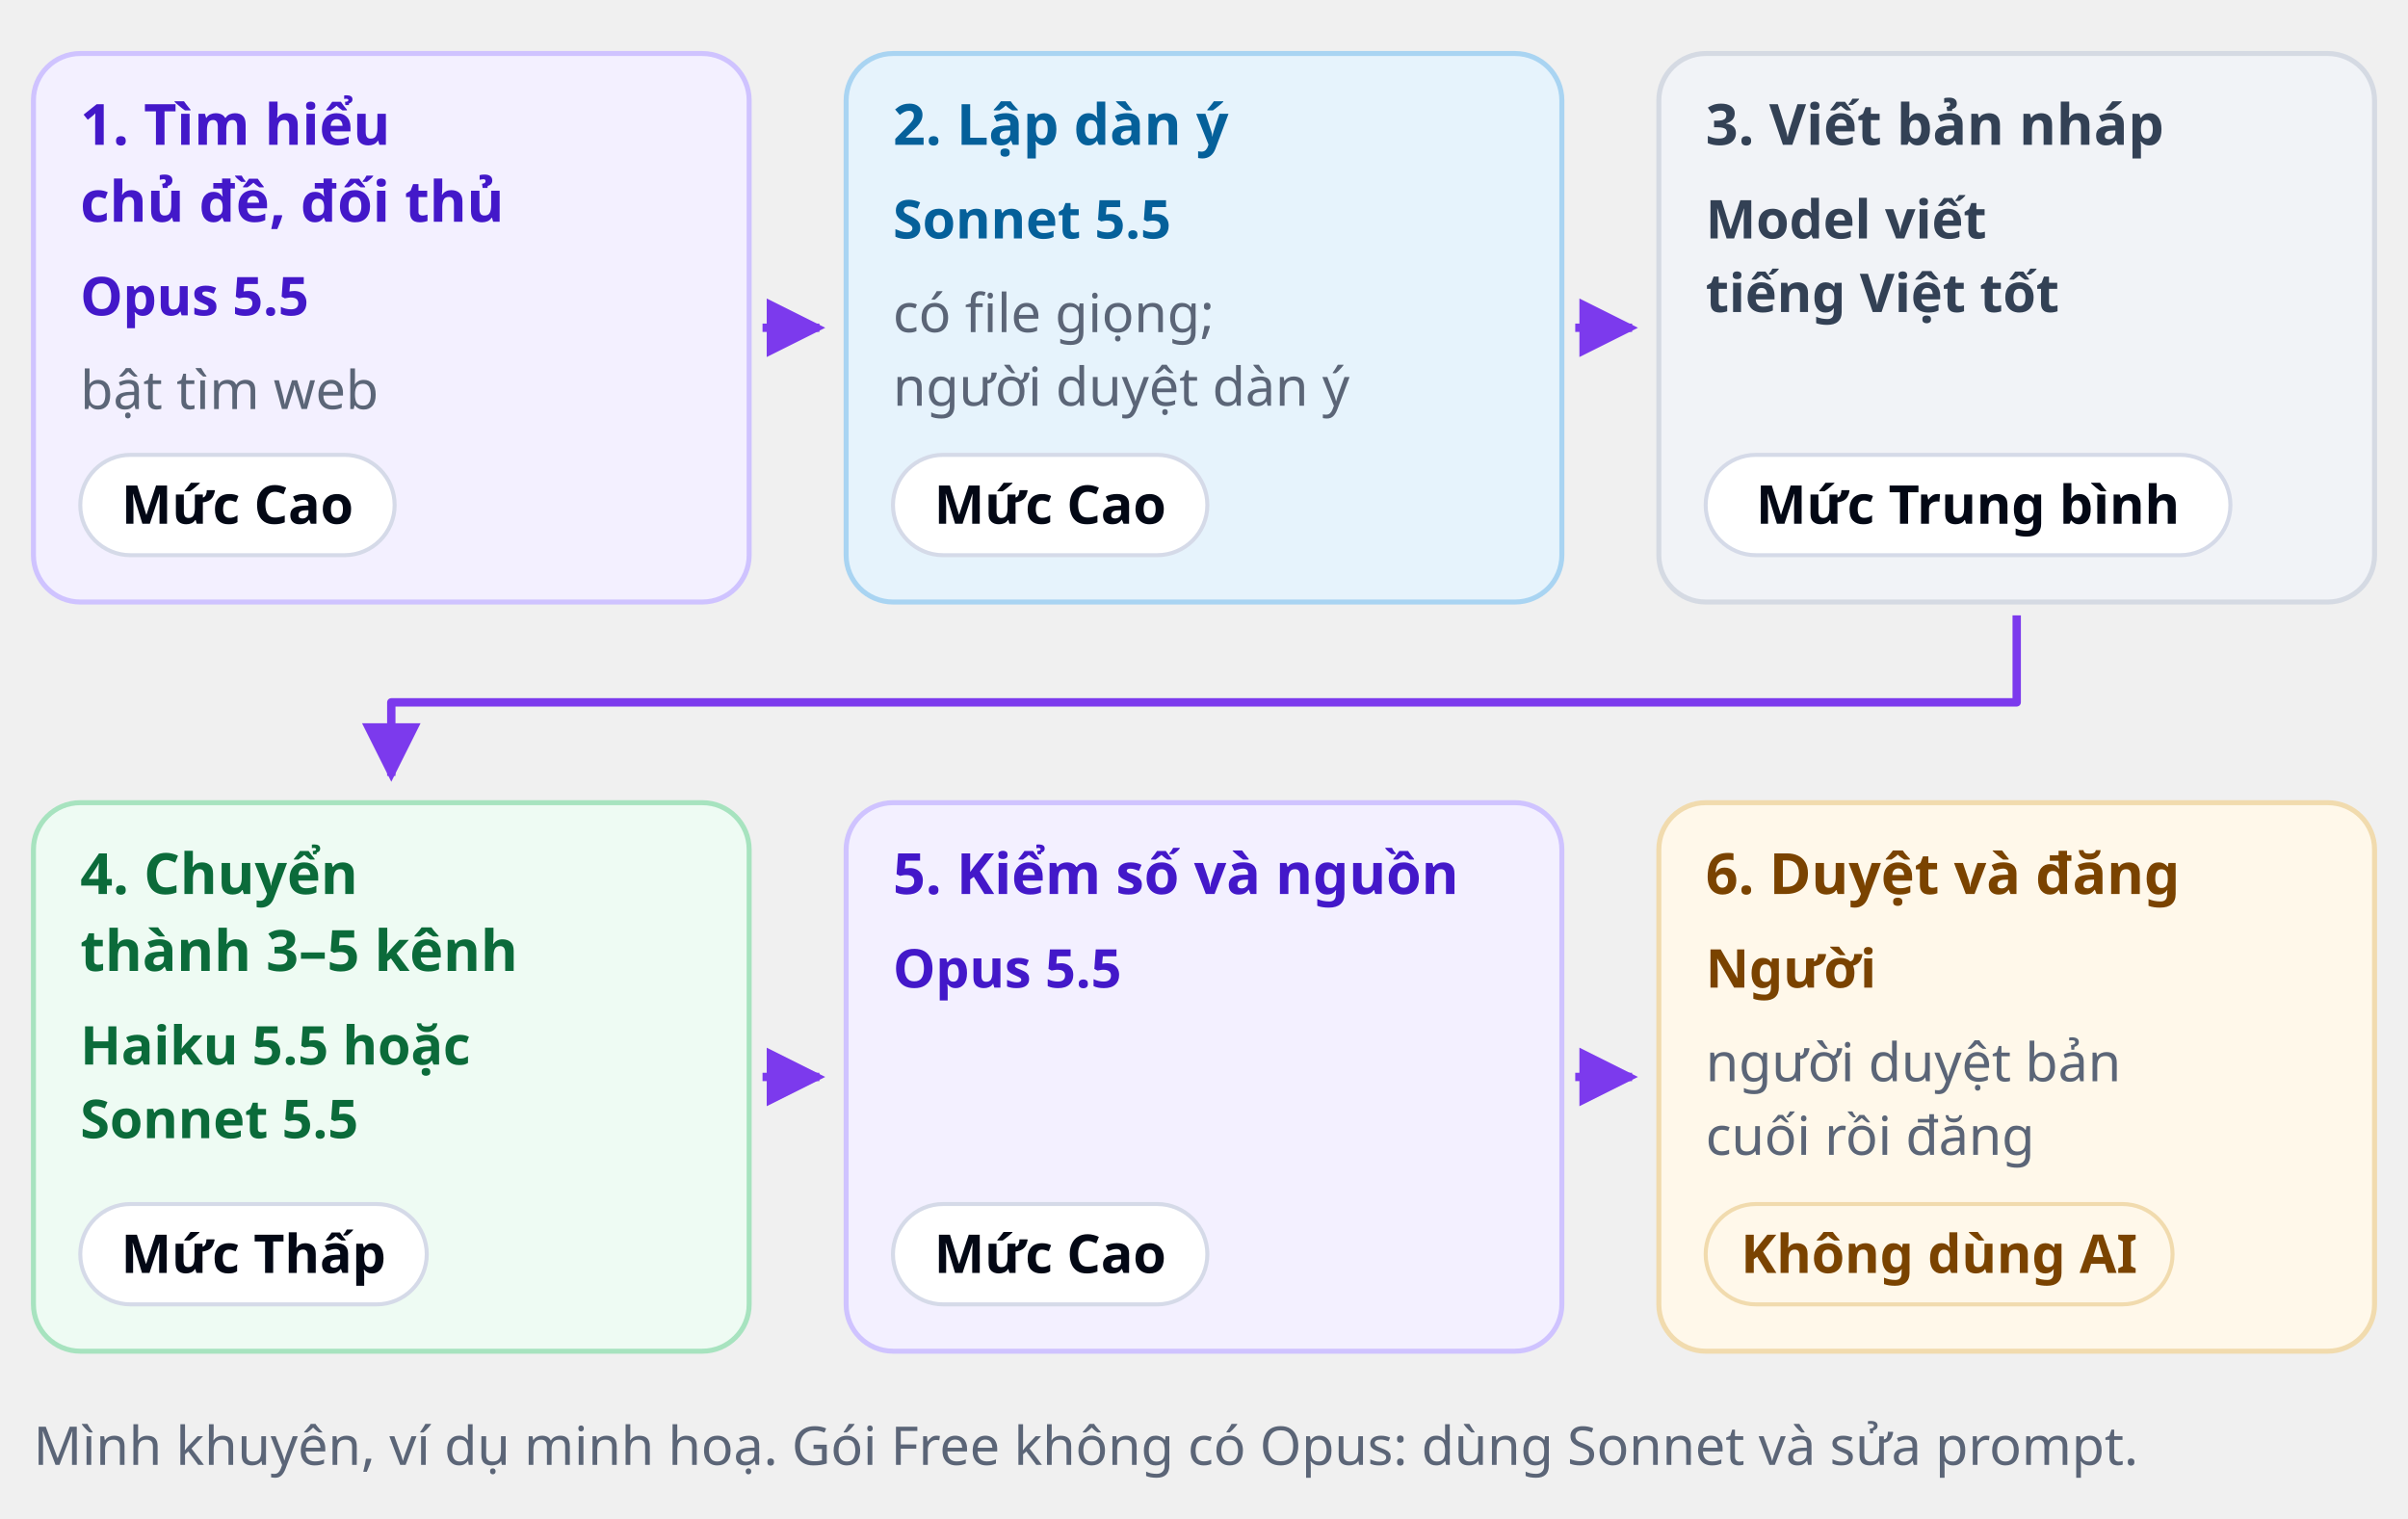
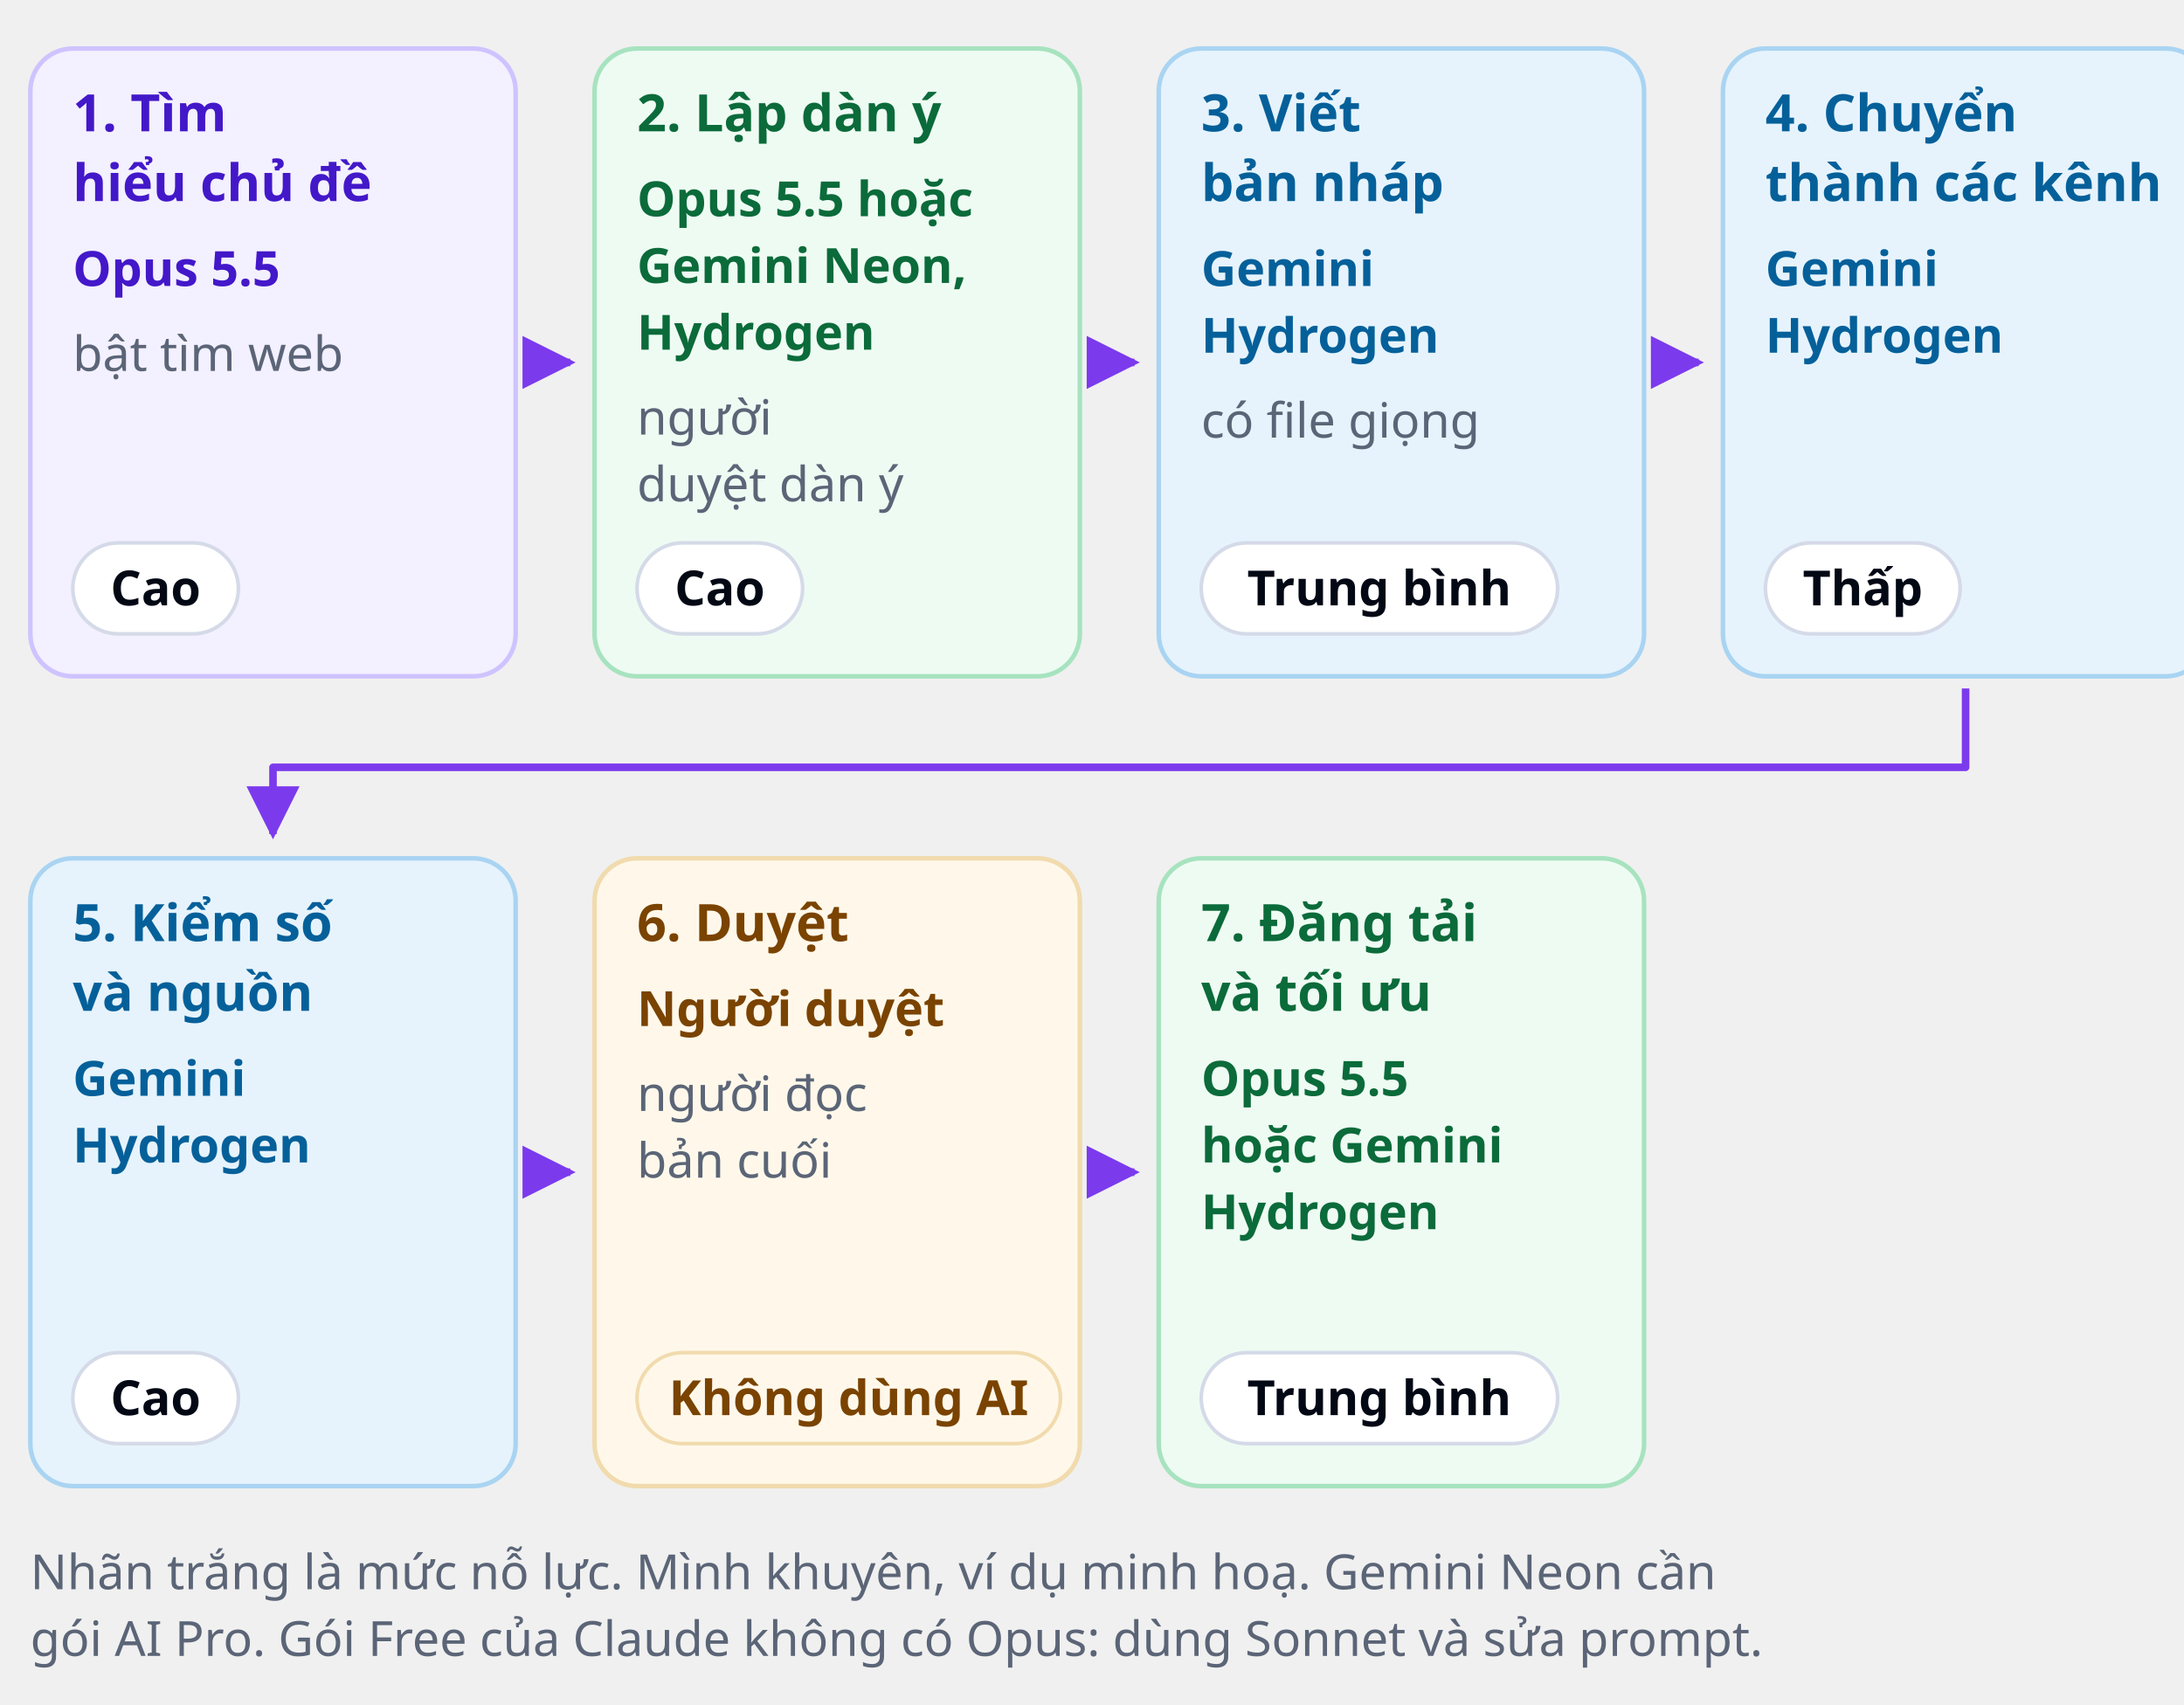
- <svg xmlns="http://www.w3.org/2000/svg" class="sd sd-c" viewBox="0 0 720 454" role="img" aria-label="Quy trình bài đăng đa kênh 6 bước: mỗi bước một model và một nhãn mức nỗ lực; bước cuối là người duyệt">
+ <svg xmlns="http://www.w3.org/2000/svg" class="sd sd-c" viewBox="0 0 720 562" role="img" aria-label="Quy trình bài đăng đa kênh 7 bước: mỗi bước một model và một nhãn mức nỗ lực; bước 6 là người duyệt">
  <defs>
    <linearGradient id="m03b5a1cg" x1="0" x2="1">
      <stop offset="0" stop-color="#B23BF0" />
      <stop offset=".45" stop-color="#7C5CF7" />
      <stop offset="1" stop-color="#3B82F6" />
    </linearGradient>
    <marker id="m03b5a1ca" viewBox="0 0 10 10" refX="9" refY="5" markerWidth="7" markerHeight="7" orient="auto-start-reverse">
      <path d="M0,0 L10,5 L0,10 z" fill="#7C3AED" />
    </marker>
  </defs>
-   <rect x="10" y="16" width="214" height="164" rx="14" fill="#F3F0FF" stroke="#CFC3FF" stroke-width="1.5" />
-   <text x="24" y="43.3" font-family="Be Vietnam Pro, system-ui, sans-serif" font-size="17" font-weight="800" fill="#4318C9" text-anchor="start">1. Tìm hiểu</text>
-   <text x="24" y="66.3" font-family="Be Vietnam Pro, system-ui, sans-serif" font-size="17" font-weight="800" fill="#4318C9" text-anchor="start">chủ đề, đối thủ</text>
+   <rect x="10" y="16" width="160" height="207" rx="14" fill="#F3F0FF" stroke="#CFC3FF" stroke-width="1.5" />
+   <text x="24" y="43.3" font-family="Be Vietnam Pro, system-ui, sans-serif" font-size="17" font-weight="800" fill="#4318C9" text-anchor="start">1. Tìm</text>
+   <text x="24" y="66.3" font-family="Be Vietnam Pro, system-ui, sans-serif" font-size="17" font-weight="800" fill="#4318C9" text-anchor="start">hiểu chủ đề</text>
  <text x="24" y="94.3" font-family="Be Vietnam Pro, system-ui, sans-serif" font-size="16" font-weight="700" fill="#4318C9" text-anchor="start">Opus 5.5</text>
  <text x="24" y="122.3" font-family="Be Vietnam Pro, system-ui, sans-serif" font-size="16" font-weight="400" fill="#5B6577" text-anchor="start">bật tìm web</text>
-   <rect x="24" y="136" width="94.0" height="30" rx="15.0" fill="#FFFFFF" stroke="#D5DAE8" stroke-width="1.2" />
-   <text x="71.0" y="156.6" font-family="Be Vietnam Pro, system-ui, sans-serif" font-size="16" font-weight="700" fill="#030815" text-anchor="middle">Mức Cao</text>
-   <rect x="253" y="16" width="214" height="164" rx="14" fill="#E6F3FC" stroke="#A9D4F2" stroke-width="1.5" />
-   <text x="267" y="43.3" font-family="Be Vietnam Pro, system-ui, sans-serif" font-size="17" font-weight="800" fill="#05609A" text-anchor="start">2. Lập dàn ý</text>
-   <text x="267" y="71.3" font-family="Be Vietnam Pro, system-ui, sans-serif" font-size="16" font-weight="700" fill="#05609A" text-anchor="start">Sonnet 5.5</text>
-   <text x="267" y="99.3" font-family="Be Vietnam Pro, system-ui, sans-serif" font-size="16" font-weight="400" fill="#5B6577" text-anchor="start">có file giọng;</text>
-   <text x="267" y="121.3" font-family="Be Vietnam Pro, system-ui, sans-serif" font-size="16" font-weight="400" fill="#5B6577" text-anchor="start">người duyệt dàn ý</text>
-   <rect x="267" y="136" width="94.0" height="30" rx="15.0" fill="#FFFFFF" stroke="#D5DAE8" stroke-width="1.2" />
-   <text x="314.0" y="156.6" font-family="Be Vietnam Pro, system-ui, sans-serif" font-size="16" font-weight="700" fill="#030815" text-anchor="middle">Mức Cao</text>
-   <rect x="496" y="16" width="214" height="164" rx="14" fill="#F1F3F7" stroke="#D5DAE3" stroke-width="1.5" />
-   <text x="510" y="43.3" font-family="Be Vietnam Pro, system-ui, sans-serif" font-size="17" font-weight="800" fill="#334155" text-anchor="start">3. Viết bản nháp</text>
-   <text x="510" y="71.3" font-family="Be Vietnam Pro, system-ui, sans-serif" font-size="16" font-weight="700" fill="#334155" text-anchor="start">Model viết</text>
-   <text x="510" y="93.3" font-family="Be Vietnam Pro, system-ui, sans-serif" font-size="16" font-weight="700" fill="#334155" text-anchor="start">tiếng Việt tốt</text>
-   <rect x="510" y="136" width="156.9" height="30" rx="15.0" fill="#FFFFFF" stroke="#D5DAE8" stroke-width="1.2" />
-   <text x="588.4" y="156.6" font-family="Be Vietnam Pro, system-ui, sans-serif" font-size="16" font-weight="700" fill="#030815" text-anchor="middle">Mức Trung bình</text>
-   <rect x="10" y="240" width="214" height="164" rx="14" fill="#EEFBF3" stroke="#A7E3BF" stroke-width="1.5" />
-   <text x="24" y="267.3" font-family="Be Vietnam Pro, system-ui, sans-serif" font-size="17" font-weight="800" fill="#0B6B3A" text-anchor="start">4. Chuyển</text>
-   <text x="24" y="290.3" font-family="Be Vietnam Pro, system-ui, sans-serif" font-size="17" font-weight="800" fill="#0B6B3A" text-anchor="start">thành 3–5 kênh</text>
-   <text x="24" y="318.3" font-family="Be Vietnam Pro, system-ui, sans-serif" font-size="16" font-weight="700" fill="#0B6B3A" text-anchor="start">Haiku 5.5 hoặc</text>
-   <text x="24" y="340.3" font-family="Be Vietnam Pro, system-ui, sans-serif" font-size="16" font-weight="700" fill="#0B6B3A" text-anchor="start">Sonnet 5.5</text>
-   <rect x="24" y="360" width="103.6" height="30" rx="15.0" fill="#FFFFFF" stroke="#D5DAE8" stroke-width="1.2" />
-   <text x="75.8" y="380.6" font-family="Be Vietnam Pro, system-ui, sans-serif" font-size="16" font-weight="700" fill="#030815" text-anchor="middle">Mức Thấp</text>
-   <rect x="253" y="240" width="214" height="164" rx="14" fill="#F3F0FF" stroke="#CFC3FF" stroke-width="1.5" />
-   <text x="267" y="267.3" font-family="Be Vietnam Pro, system-ui, sans-serif" font-size="17" font-weight="800" fill="#4318C9" text-anchor="start">5. Kiểm số và nguồn</text>
-   <text x="267" y="295.3" font-family="Be Vietnam Pro, system-ui, sans-serif" font-size="16" font-weight="700" fill="#4318C9" text-anchor="start">Opus 5.5</text>
-   <rect x="267" y="360" width="94.0" height="30" rx="15.0" fill="#FFFFFF" stroke="#D5DAE8" stroke-width="1.2" />
-   <text x="314.0" y="380.6" font-family="Be Vietnam Pro, system-ui, sans-serif" font-size="16" font-weight="700" fill="#030815" text-anchor="middle">Mức Cao</text>
-   <rect x="496" y="240" width="214" height="164" rx="14" fill="#FFF8EA" stroke="#F1DBAE" stroke-width="1.5" />
-   <text x="510" y="267.3" font-family="Be Vietnam Pro, system-ui, sans-serif" font-size="17" font-weight="800" fill="#7A4300" text-anchor="start">6. Duyệt và đăng</text>
-   <text x="510" y="295.3" font-family="Be Vietnam Pro, system-ui, sans-serif" font-size="16" font-weight="700" fill="#7A4300" text-anchor="start">Người</text>
-   <text x="510" y="323.3" font-family="Be Vietnam Pro, system-ui, sans-serif" font-size="16" font-weight="400" fill="#5B6577" text-anchor="start">người duyệt bản</text>
-   <text x="510" y="345.3" font-family="Be Vietnam Pro, system-ui, sans-serif" font-size="16" font-weight="400" fill="#5B6577" text-anchor="start">cuối rồi đăng</text>
-   <rect x="510" y="360" width="139.6" height="30" rx="15.0" fill="#FFF8EA" stroke="#F1DBAE" stroke-width="1.2" />
-   <text x="579.8" y="380.6" font-family="Be Vietnam Pro, system-ui, sans-serif" font-size="16" font-weight="700" fill="#7A4300" text-anchor="middle">Không dùng AI</text>
-   <path d="M228.0,98.0 L245.0,98.0" fill="none" stroke="#7C3AED" stroke-width="2.5" stroke-linejoin="round" marker-end="url(#m03b5a1ca)" />
-   <path d="M471.0,98.0 L488.0,98.0" fill="none" stroke="#7C3AED" stroke-width="2.5" stroke-linejoin="round" marker-end="url(#m03b5a1ca)" />
-   <path d="M603.0,184.0 L603.0,210.0 L117.0,210.0 L117.0,232.0" fill="none" stroke="#7C3AED" stroke-width="2.5" stroke-linejoin="round" marker-end="url(#m03b5a1ca)" />
-   <path d="M228.0,322.0 L245.0,322.0" fill="none" stroke="#7C3AED" stroke-width="2.5" stroke-linejoin="round" marker-end="url(#m03b5a1ca)" />
-   <path d="M471.0,322.0 L488.0,322.0" fill="none" stroke="#7C3AED" stroke-width="2.5" stroke-linejoin="round" marker-end="url(#m03b5a1ca)" />
-   <text x="10" y="438" font-family="Be Vietnam Pro, system-ui, sans-serif" font-size="16" font-weight="400" fill="#5B6577" text-anchor="start">Mình khuyên, ví dụ minh hoạ. Gói Free không có Opus: dùng Sonnet và sửa prompt.</text>
+   <rect x="24" y="179" width="54.6" height="30" rx="15.0" fill="#FFFFFF" stroke="#D5DAE8" stroke-width="1.2" />
+   <text x="51.3" y="199.6" font-family="Be Vietnam Pro, system-ui, sans-serif" font-size="16" font-weight="700" fill="#030815" text-anchor="middle">Cao</text>
+   <rect x="196" y="16" width="160" height="207" rx="14" fill="#EEFBF3" stroke="#A7E3BF" stroke-width="1.5" />
+   <text x="210" y="43.3" font-family="Be Vietnam Pro, system-ui, sans-serif" font-size="17" font-weight="800" fill="#0B6B3A" text-anchor="start">2. Lập dàn ý</text>
+   <text x="210" y="71.3" font-family="Be Vietnam Pro, system-ui, sans-serif" font-size="16" font-weight="700" fill="#0B6B3A" text-anchor="start">Opus 5.5 hoặc</text>
+   <text x="210" y="93.3" font-family="Be Vietnam Pro, system-ui, sans-serif" font-size="16" font-weight="700" fill="#0B6B3A" text-anchor="start">Gemini Neon,</text>
+   <text x="210" y="115.3" font-family="Be Vietnam Pro, system-ui, sans-serif" font-size="16" font-weight="700" fill="#0B6B3A" text-anchor="start">Hydrogen</text>
+   <text x="210" y="143.3" font-family="Be Vietnam Pro, system-ui, sans-serif" font-size="16" font-weight="400" fill="#5B6577" text-anchor="start">người</text>
+   <text x="210" y="165.3" font-family="Be Vietnam Pro, system-ui, sans-serif" font-size="16" font-weight="400" fill="#5B6577" text-anchor="start">duyệt dàn ý</text>
+   <rect x="210" y="179" width="54.6" height="30" rx="15.0" fill="#FFFFFF" stroke="#D5DAE8" stroke-width="1.2" />
+   <text x="237.3" y="199.6" font-family="Be Vietnam Pro, system-ui, sans-serif" font-size="16" font-weight="700" fill="#030815" text-anchor="middle">Cao</text>
+   <rect x="382" y="16" width="160" height="207" rx="14" fill="#E6F3FC" stroke="#A9D4F2" stroke-width="1.5" />
+   <text x="396" y="43.3" font-family="Be Vietnam Pro, system-ui, sans-serif" font-size="17" font-weight="800" fill="#05609A" text-anchor="start">3. Viết</text>
+   <text x="396" y="66.3" font-family="Be Vietnam Pro, system-ui, sans-serif" font-size="17" font-weight="800" fill="#05609A" text-anchor="start">bản nháp</text>
+   <text x="396" y="94.3" font-family="Be Vietnam Pro, system-ui, sans-serif" font-size="16" font-weight="700" fill="#05609A" text-anchor="start">Gemini</text>
+   <text x="396" y="116.3" font-family="Be Vietnam Pro, system-ui, sans-serif" font-size="16" font-weight="700" fill="#05609A" text-anchor="start">Hydrogen</text>
+   <text x="396" y="144.3" font-family="Be Vietnam Pro, system-ui, sans-serif" font-size="16" font-weight="400" fill="#5B6577" text-anchor="start">có file giọng</text>
+   <rect x="396" y="179" width="117.5" height="30" rx="15.0" fill="#FFFFFF" stroke="#D5DAE8" stroke-width="1.2" />
+   <text x="454.7" y="199.6" font-family="Be Vietnam Pro, system-ui, sans-serif" font-size="16" font-weight="700" fill="#030815" text-anchor="middle">Trung bình</text>
+   <rect x="568" y="16" width="160" height="207" rx="14" fill="#E6F3FC" stroke="#A9D4F2" stroke-width="1.5" />
+   <text x="582" y="43.3" font-family="Be Vietnam Pro, system-ui, sans-serif" font-size="17" font-weight="800" fill="#05609A" text-anchor="start">4. Chuyển</text>
+   <text x="582" y="66.3" font-family="Be Vietnam Pro, system-ui, sans-serif" font-size="17" font-weight="800" fill="#05609A" text-anchor="start">thành các kênh</text>
+   <text x="582" y="94.3" font-family="Be Vietnam Pro, system-ui, sans-serif" font-size="16" font-weight="700" fill="#05609A" text-anchor="start">Gemini</text>
+   <text x="582" y="116.3" font-family="Be Vietnam Pro, system-ui, sans-serif" font-size="16" font-weight="700" fill="#05609A" text-anchor="start">Hydrogen</text>
+   <rect x="582" y="179" width="64.2" height="30" rx="15.0" fill="#FFFFFF" stroke="#D5DAE8" stroke-width="1.2" />
+   <text x="614.1" y="199.6" font-family="Be Vietnam Pro, system-ui, sans-serif" font-size="16" font-weight="700" fill="#030815" text-anchor="middle">Thấp</text>
+   <rect x="10" y="283" width="160" height="207" rx="14" fill="#E6F3FC" stroke="#A9D4F2" stroke-width="1.5" />
+   <text x="24" y="310.3" font-family="Be Vietnam Pro, system-ui, sans-serif" font-size="17" font-weight="800" fill="#05609A" text-anchor="start">5. Kiểm số</text>
+   <text x="24" y="333.3" font-family="Be Vietnam Pro, system-ui, sans-serif" font-size="17" font-weight="800" fill="#05609A" text-anchor="start">và nguồn</text>
+   <text x="24" y="361.3" font-family="Be Vietnam Pro, system-ui, sans-serif" font-size="16" font-weight="700" fill="#05609A" text-anchor="start">Gemini</text>
+   <text x="24" y="383.3" font-family="Be Vietnam Pro, system-ui, sans-serif" font-size="16" font-weight="700" fill="#05609A" text-anchor="start">Hydrogen</text>
+   <rect x="24" y="446" width="54.6" height="30" rx="15.0" fill="#FFFFFF" stroke="#D5DAE8" stroke-width="1.2" />
+   <text x="51.3" y="466.6" font-family="Be Vietnam Pro, system-ui, sans-serif" font-size="16" font-weight="700" fill="#030815" text-anchor="middle">Cao</text>
+   <rect x="196" y="283" width="160" height="207" rx="14" fill="#FFF8EA" stroke="#F1DBAE" stroke-width="1.5" />
+   <text x="210" y="310.3" font-family="Be Vietnam Pro, system-ui, sans-serif" font-size="17" font-weight="800" fill="#7A4300" text-anchor="start">6. Duyệt</text>
+   <text x="210" y="338.3" font-family="Be Vietnam Pro, system-ui, sans-serif" font-size="16" font-weight="700" fill="#7A4300" text-anchor="start">Người duyệt</text>
+   <text x="210" y="366.3" font-family="Be Vietnam Pro, system-ui, sans-serif" font-size="16" font-weight="400" fill="#5B6577" text-anchor="start">người đọc</text>
+   <text x="210" y="388.3" font-family="Be Vietnam Pro, system-ui, sans-serif" font-size="16" font-weight="400" fill="#5B6577" text-anchor="start">bản cuối</text>
+   <rect x="210" y="446" width="139.6" height="30" rx="15.0" fill="#FFF8EA" stroke="#F1DBAE" stroke-width="1.2" />
+   <text x="279.8" y="466.6" font-family="Be Vietnam Pro, system-ui, sans-serif" font-size="16" font-weight="700" fill="#7A4300" text-anchor="middle">Không dùng AI</text>
+   <rect x="382" y="283" width="160" height="207" rx="14" fill="#EEFBF3" stroke="#A7E3BF" stroke-width="1.5" />
+   <text x="396" y="310.3" font-family="Be Vietnam Pro, system-ui, sans-serif" font-size="17" font-weight="800" fill="#0B6B3A" text-anchor="start">7. Đăng tải</text>
+   <text x="396" y="333.3" font-family="Be Vietnam Pro, system-ui, sans-serif" font-size="17" font-weight="800" fill="#0B6B3A" text-anchor="start">và tối ưu</text>
+   <text x="396" y="361.3" font-family="Be Vietnam Pro, system-ui, sans-serif" font-size="16" font-weight="700" fill="#0B6B3A" text-anchor="start">Opus 5.5</text>
+   <text x="396" y="383.3" font-family="Be Vietnam Pro, system-ui, sans-serif" font-size="16" font-weight="700" fill="#0B6B3A" text-anchor="start">hoặc Gemini</text>
+   <text x="396" y="405.3" font-family="Be Vietnam Pro, system-ui, sans-serif" font-size="16" font-weight="700" fill="#0B6B3A" text-anchor="start">Hydrogen</text>
+   <rect x="396" y="446" width="117.5" height="30" rx="15.0" fill="#FFFFFF" stroke="#D5DAE8" stroke-width="1.2" />
+   <text x="454.7" y="466.6" font-family="Be Vietnam Pro, system-ui, sans-serif" font-size="16" font-weight="700" fill="#030815" text-anchor="middle">Trung bình</text>
+   <path d="M174.0,119.5 L188.0,119.5" fill="none" stroke="#7C3AED" stroke-width="2.5" stroke-linejoin="round" marker-end="url(#m03b5a1ca)" />
+   <path d="M360.0,119.5 L374.0,119.5" fill="none" stroke="#7C3AED" stroke-width="2.5" stroke-linejoin="round" marker-end="url(#m03b5a1ca)" />
+   <path d="M546.0,119.5 L560.0,119.5" fill="none" stroke="#7C3AED" stroke-width="2.5" stroke-linejoin="round" marker-end="url(#m03b5a1ca)" />
+   <path d="M648.0,227.0 L648.0,253.0 L90.0,253.0 L90.0,275.0" fill="none" stroke="#7C3AED" stroke-width="2.5" stroke-linejoin="round" marker-end="url(#m03b5a1ca)" />
+   <path d="M174.0,386.5 L188.0,386.5" fill="none" stroke="#7C3AED" stroke-width="2.5" stroke-linejoin="round" marker-end="url(#m03b5a1ca)" />
+   <path d="M360.0,386.5 L374.0,386.5" fill="none" stroke="#7C3AED" stroke-width="2.5" stroke-linejoin="round" marker-end="url(#m03b5a1ca)" />
+   <text x="10" y="524" font-family="Be Vietnam Pro, system-ui, sans-serif" font-size="16" font-weight="400" fill="#5B6577" text-anchor="start">Nhãn trắng là mức nỗ lực. Mình khuyên, ví dụ minh hoạ. Gemini Neon cần</text>
+   <text x="10" y="546" font-family="Be Vietnam Pro, system-ui, sans-serif" font-size="16" font-weight="400" fill="#5B6577" text-anchor="start">gói AI Pro. Gói Free của Claude không có Opus: dùng Sonnet và sửa prompt.</text>
</svg>
